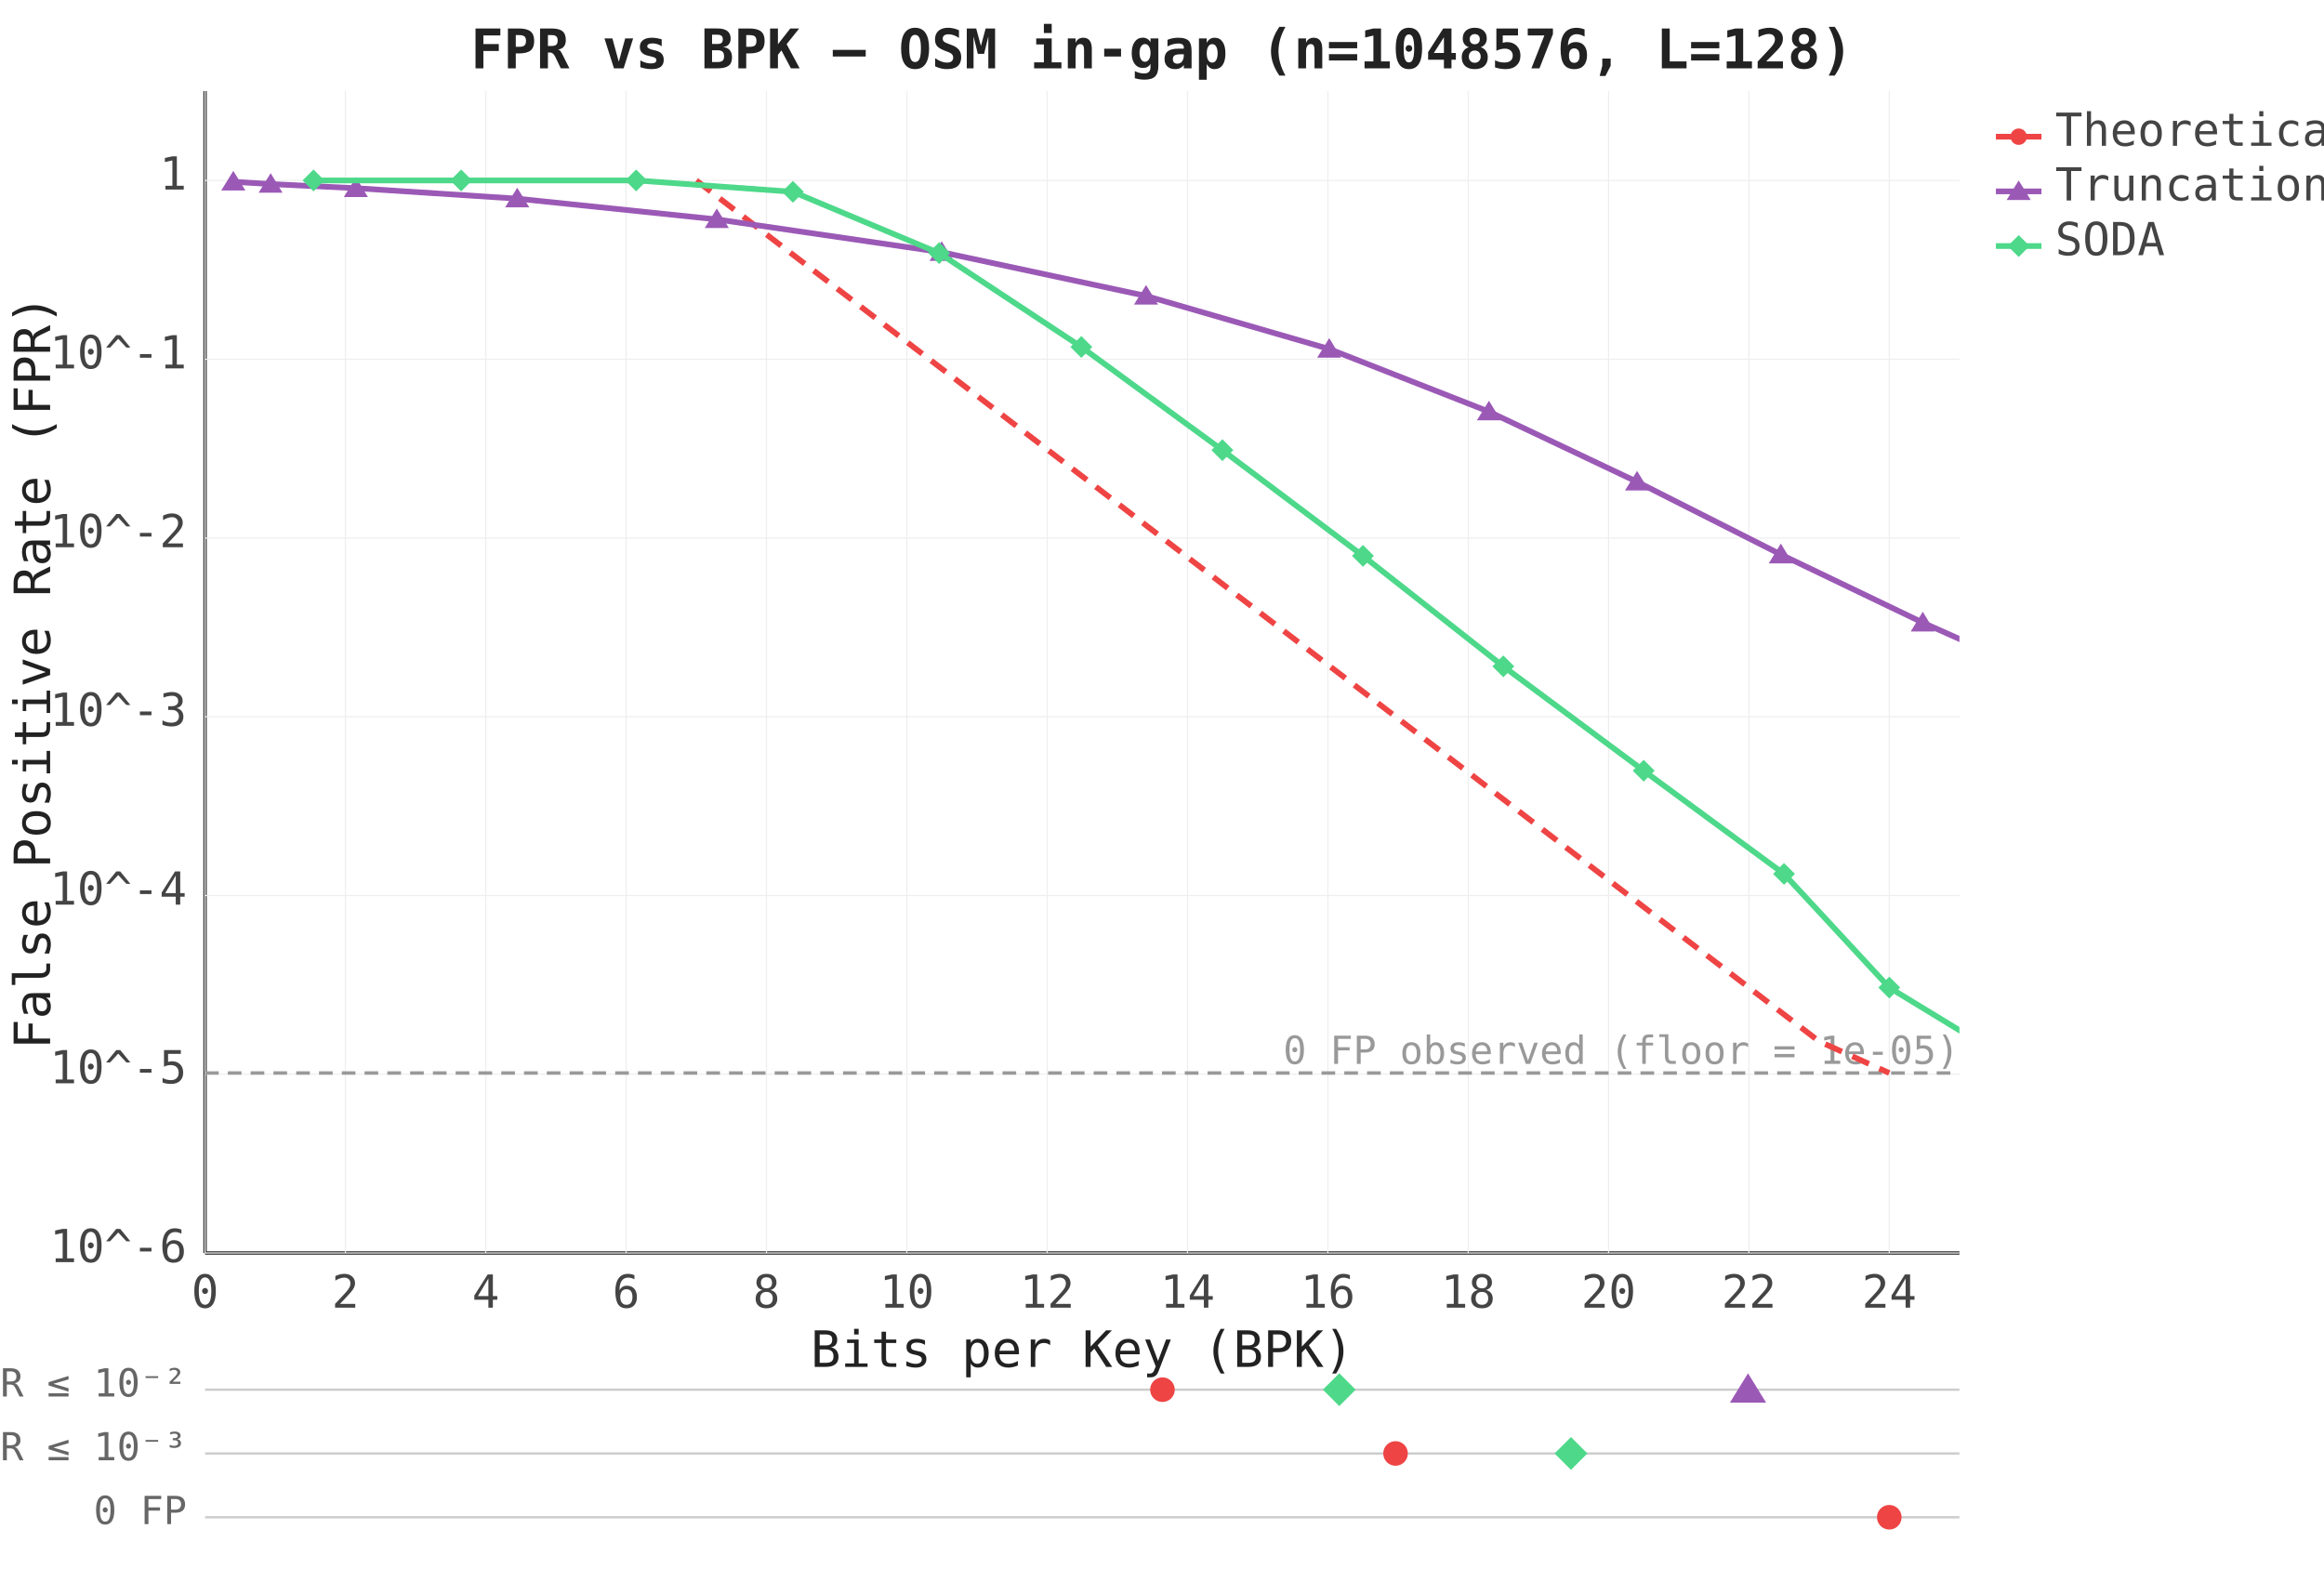
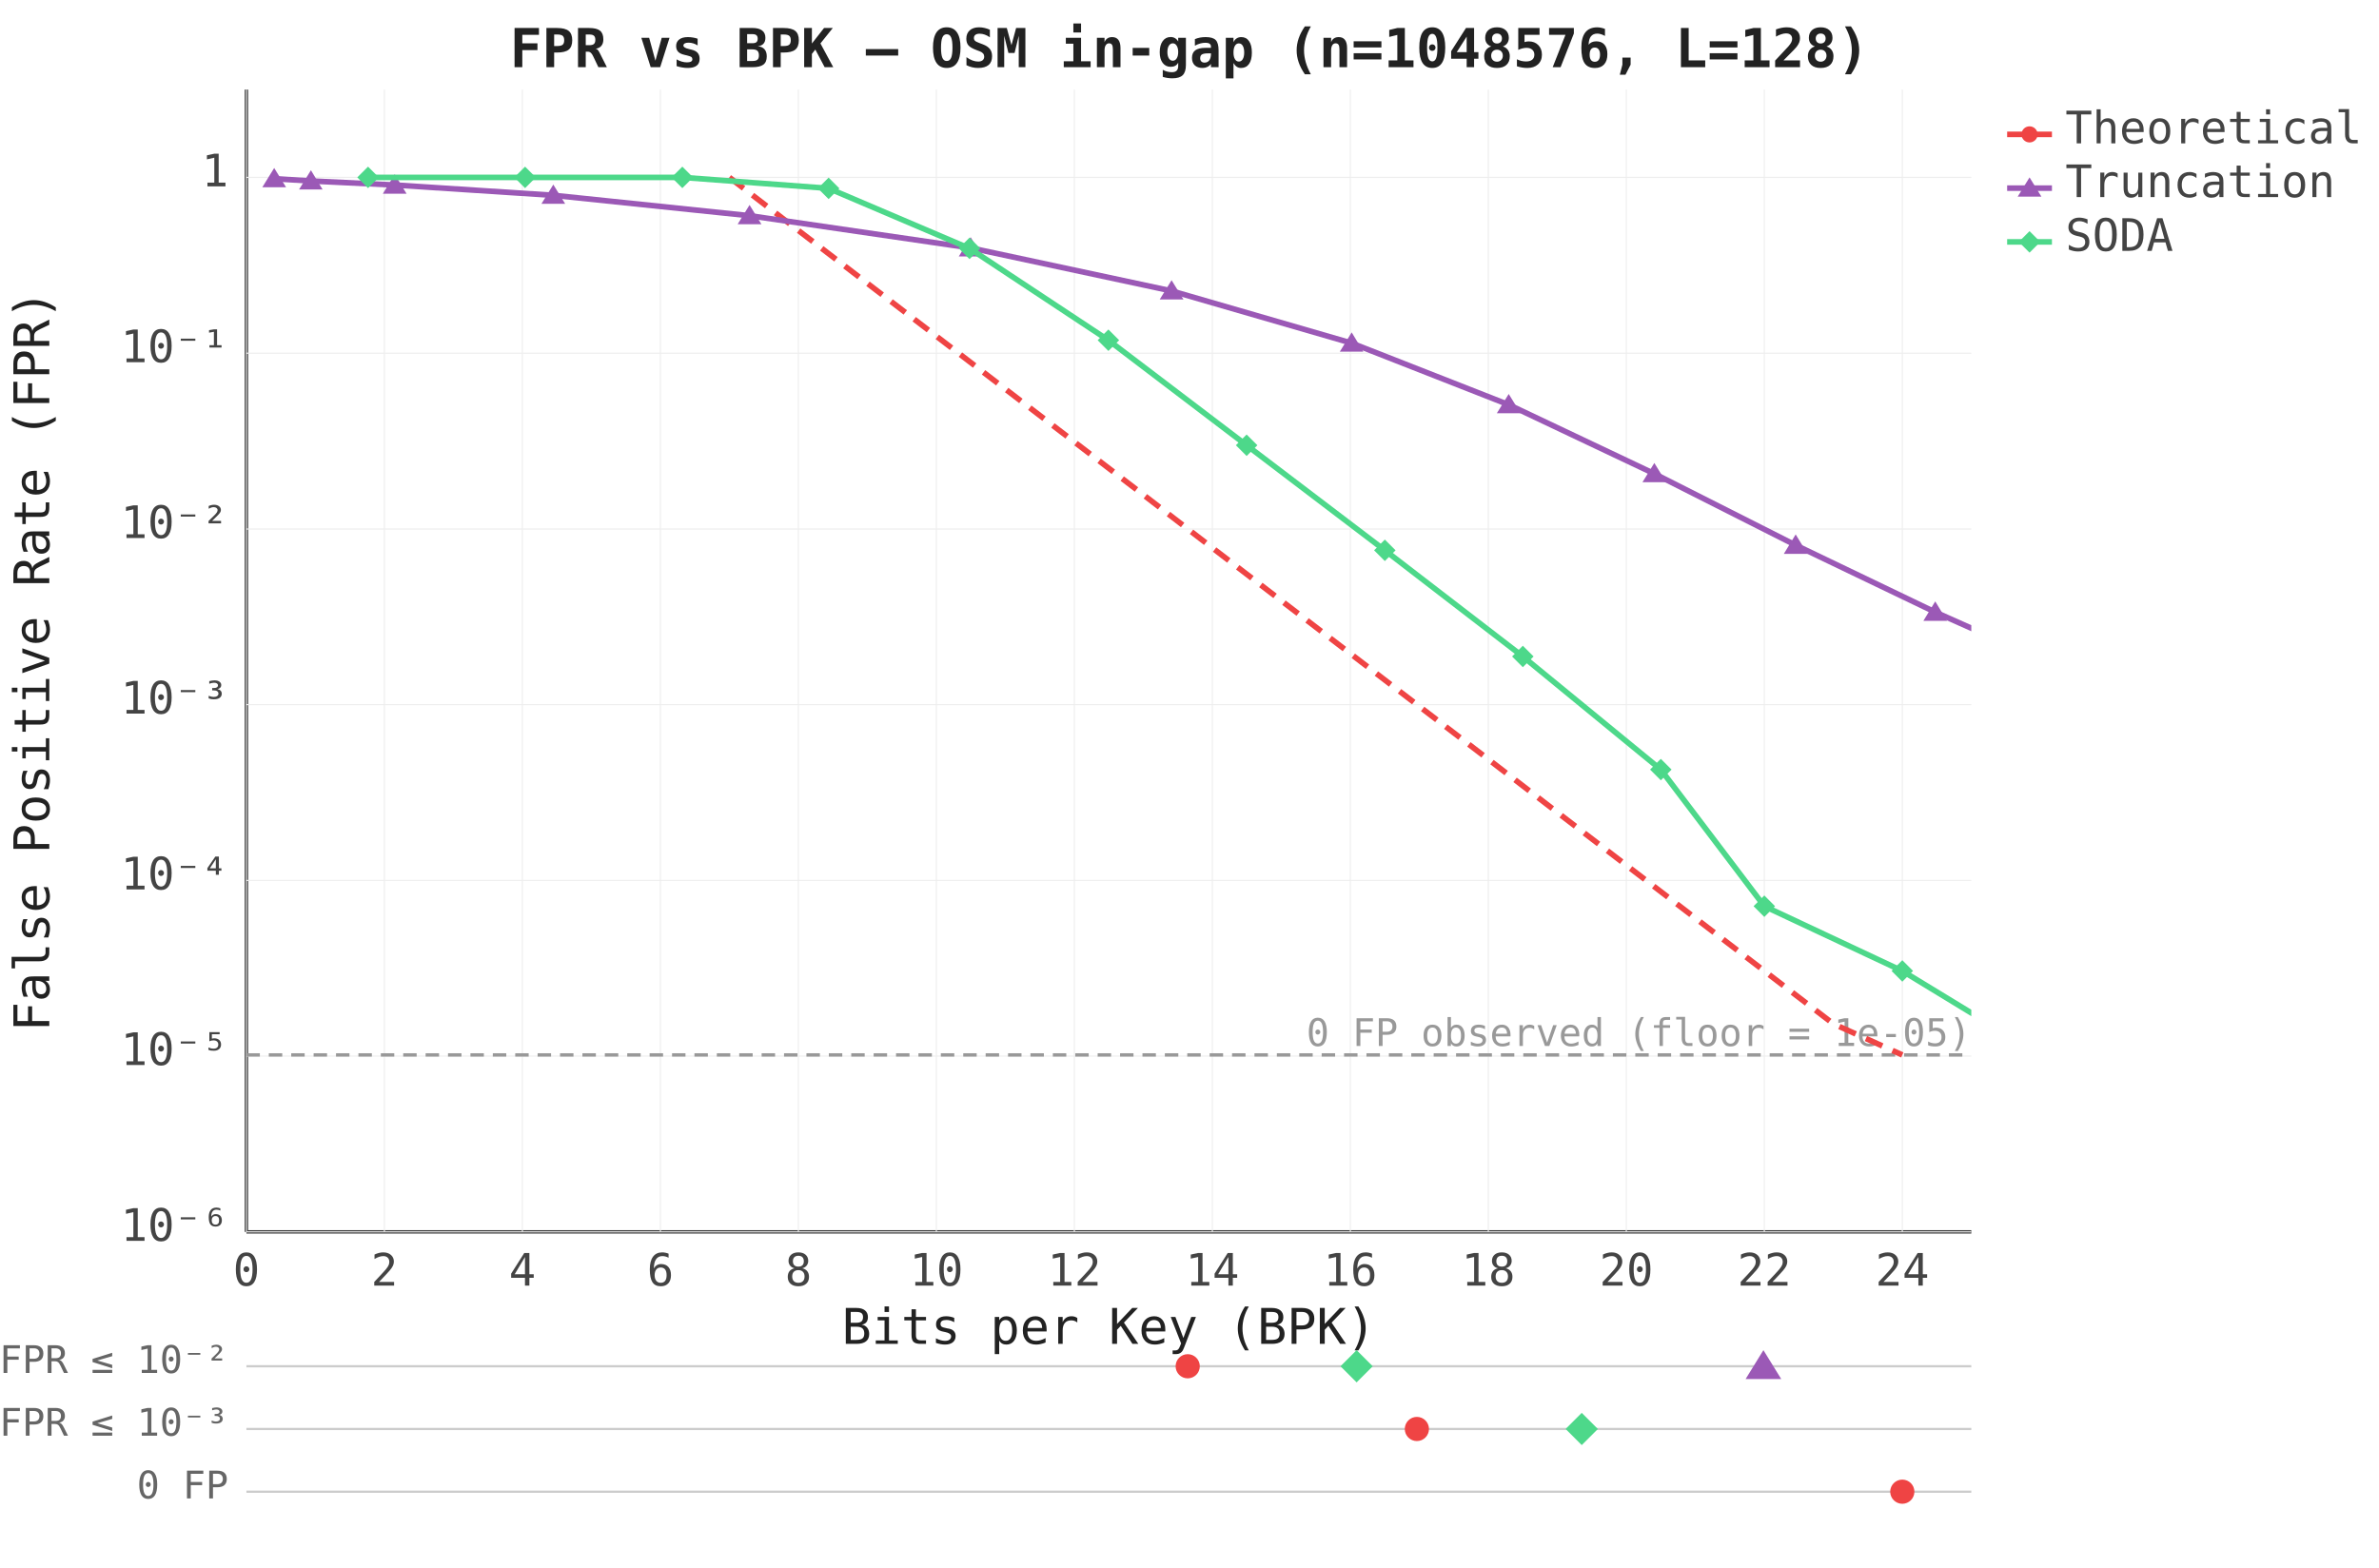
- <svg xmlns="http://www.w3.org/2000/svg" width="1020" height="700" viewBox="0 0 1020 700">
+ <svg xmlns="http://www.w3.org/2000/svg" width="1062" height="700" viewBox="0 0 1062 700">
  <defs>
    <clipPath id="plot-region">
-       <rect x="90.0" y="40.0" width="770.0" height="510.0" />
+       <rect x="110.0" y="40.0" width="770.0" height="510.0" />
    </clipPath>
  </defs>
  <style>text{font-family:Menlo,Monaco,monospace;font-size:22px;fill:#222} .axis{stroke:#333;stroke-width:1.5} .grid{stroke:#eee;stroke-width:0.5} .label{font-size:20px;fill:#444}</style>
-   <text x="510" y="30" text-anchor="middle" style="font-size:24px;font-weight:bold">FPR vs BPK — OSM in-gap (n=1048576, L=128)</text>
-   <line class="axis" x1="90.0" y1="550.0" x2="860.0" y2="550.0" />
-   <line class="axis" x1="90.0" y1="40.0" x2="90.0" y2="550.0" />
-   <line class="grid" x1="90.0" y1="550.0" x2="860.0" y2="550.0" />
-   <text class="label" x="82.0" y="554.0" text-anchor="end">10^-6</text>
-   <line class="grid" x1="90.0" y1="471.5" x2="860.0" y2="471.5" />
-   <text class="label" x="82.0" y="475.5" text-anchor="end">10^-5</text>
-   <line class="grid" x1="90.0" y1="393.1" x2="860.0" y2="393.1" />
-   <text class="label" x="82.0" y="397.1" text-anchor="end">10^-4</text>
-   <line class="grid" x1="90.0" y1="314.6" x2="860.0" y2="314.6" />
-   <text class="label" x="82.0" y="318.6" text-anchor="end">10^-3</text>
-   <line class="grid" x1="90.0" y1="236.2" x2="860.0" y2="236.2" />
-   <text class="label" x="82.0" y="240.2" text-anchor="end">10^-2</text>
-   <line class="grid" x1="90.0" y1="157.7" x2="860.0" y2="157.7" />
-   <text class="label" x="82.0" y="161.7" text-anchor="end">10^-1</text>
-   <line class="grid" x1="90.0" y1="79.2" x2="860.0" y2="79.2" />
-   <text class="label" x="82.0" y="83.2" text-anchor="end">1</text>
-   <line class="grid" x1="90.0" y1="40.0" x2="90.0" y2="550.0" />
-   <text class="label" x="90.0" y="574.0" text-anchor="middle">0</text>
-   <line class="grid" x1="151.6" y1="40.0" x2="151.6" y2="550.0" />
-   <text class="label" x="151.6" y="574.0" text-anchor="middle">2</text>
-   <line class="grid" x1="213.2" y1="40.0" x2="213.2" y2="550.0" />
-   <text class="label" x="213.2" y="574.0" text-anchor="middle">4</text>
-   <line class="grid" x1="274.8" y1="40.0" x2="274.8" y2="550.0" />
-   <text class="label" x="274.8" y="574.0" text-anchor="middle">6</text>
-   <line class="grid" x1="336.4" y1="40.0" x2="336.4" y2="550.0" />
-   <text class="label" x="336.4" y="574.0" text-anchor="middle">8</text>
-   <line class="grid" x1="398.0" y1="40.0" x2="398.0" y2="550.0" />
-   <text class="label" x="398.0" y="574.0" text-anchor="middle">10</text>
-   <line class="grid" x1="459.6" y1="40.0" x2="459.6" y2="550.0" />
-   <text class="label" x="459.6" y="574.0" text-anchor="middle">12</text>
-   <line class="grid" x1="521.2" y1="40.0" x2="521.2" y2="550.0" />
-   <text class="label" x="521.2" y="574.0" text-anchor="middle">14</text>
-   <line class="grid" x1="582.8" y1="40.0" x2="582.8" y2="550.0" />
-   <text class="label" x="582.8" y="574.0" text-anchor="middle">16</text>
-   <line class="grid" x1="644.4" y1="40.0" x2="644.4" y2="550.0" />
-   <text class="label" x="644.4" y="574.0" text-anchor="middle">18</text>
-   <line class="grid" x1="706.0" y1="40.0" x2="706.0" y2="550.0" />
-   <text class="label" x="706.0" y="574.0" text-anchor="middle">20</text>
-   <line class="grid" x1="767.6" y1="40.0" x2="767.6" y2="550.0" />
-   <text class="label" x="767.6" y="574.0" text-anchor="middle">22</text>
-   <line class="grid" x1="829.2" y1="40.0" x2="829.2" y2="550.0" />
-   <text class="label" x="829.2" y="574.0" text-anchor="middle">24</text>
-   <line x1="90.0" y1="471.0" x2="860.0" y2="471.0" stroke="#999" stroke-width="1.5" stroke-dasharray="6,4" />
-   <text x="860.0" y="467.0" text-anchor="end" style="font-size:17px;fill:#999">0 FP observed (floor = 1e-05)</text>
+   <text x="531" y="30" text-anchor="middle" style="font-size:24px;font-weight:bold">FPR vs BPK — OSM in-gap (n=1048576, L=128)</text>
+   <line class="axis" x1="110.0" y1="550.0" x2="880.0" y2="550.0" />
+   <line class="axis" x1="110.0" y1="40.0" x2="110.0" y2="550.0" />
+   <line class="grid" x1="110.0" y1="550.0" x2="880.0" y2="550.0" />
+   <text class="label" x="102.0" y="554.0" text-anchor="end">10⁻⁶</text>
+   <line class="grid" x1="110.0" y1="471.5" x2="880.0" y2="471.5" />
+   <text class="label" x="102.0" y="475.5" text-anchor="end">10⁻⁵</text>
+   <line class="grid" x1="110.0" y1="393.1" x2="880.0" y2="393.1" />
+   <text class="label" x="102.0" y="397.1" text-anchor="end">10⁻⁴</text>
+   <line class="grid" x1="110.0" y1="314.6" x2="880.0" y2="314.6" />
+   <text class="label" x="102.0" y="318.6" text-anchor="end">10⁻³</text>
+   <line class="grid" x1="110.0" y1="236.2" x2="880.0" y2="236.2" />
+   <text class="label" x="102.0" y="240.2" text-anchor="end">10⁻²</text>
+   <line class="grid" x1="110.0" y1="157.7" x2="880.0" y2="157.7" />
+   <text class="label" x="102.0" y="161.7" text-anchor="end">10⁻¹</text>
+   <line class="grid" x1="110.0" y1="79.2" x2="880.0" y2="79.2" />
+   <text class="label" x="102.0" y="83.2" text-anchor="end">1</text>
+   <line class="grid" x1="110.0" y1="40.0" x2="110.0" y2="550.0" />
+   <text class="label" x="110.0" y="574.0" text-anchor="middle">0</text>
+   <line class="grid" x1="171.6" y1="40.0" x2="171.6" y2="550.0" />
+   <text class="label" x="171.6" y="574.0" text-anchor="middle">2</text>
+   <line class="grid" x1="233.2" y1="40.0" x2="233.2" y2="550.0" />
+   <text class="label" x="233.2" y="574.0" text-anchor="middle">4</text>
+   <line class="grid" x1="294.8" y1="40.0" x2="294.8" y2="550.0" />
+   <text class="label" x="294.8" y="574.0" text-anchor="middle">6</text>
+   <line class="grid" x1="356.4" y1="40.0" x2="356.4" y2="550.0" />
+   <text class="label" x="356.4" y="574.0" text-anchor="middle">8</text>
+   <line class="grid" x1="418.0" y1="40.0" x2="418.0" y2="550.0" />
+   <text class="label" x="418.0" y="574.0" text-anchor="middle">10</text>
+   <line class="grid" x1="479.6" y1="40.0" x2="479.6" y2="550.0" />
+   <text class="label" x="479.6" y="574.0" text-anchor="middle">12</text>
+   <line class="grid" x1="541.2" y1="40.0" x2="541.2" y2="550.0" />
+   <text class="label" x="541.2" y="574.0" text-anchor="middle">14</text>
+   <line class="grid" x1="602.8" y1="40.0" x2="602.8" y2="550.0" />
+   <text class="label" x="602.8" y="574.0" text-anchor="middle">16</text>
+   <line class="grid" x1="664.4" y1="40.0" x2="664.4" y2="550.0" />
+   <text class="label" x="664.4" y="574.0" text-anchor="middle">18</text>
+   <line class="grid" x1="726.0" y1="40.0" x2="726.0" y2="550.0" />
+   <text class="label" x="726.0" y="574.0" text-anchor="middle">20</text>
+   <line class="grid" x1="787.6" y1="40.0" x2="787.6" y2="550.0" />
+   <text class="label" x="787.6" y="574.0" text-anchor="middle">22</text>
+   <line class="grid" x1="849.2" y1="40.0" x2="849.2" y2="550.0" />
+   <text class="label" x="849.2" y="574.0" text-anchor="middle">24</text>
+   <line x1="110.0" y1="471.0" x2="880.0" y2="471.0" stroke="#999" stroke-width="1.5" stroke-dasharray="6,4" />
+   <text x="880.0" y="467.0" text-anchor="end" style="font-size:17px;fill:#999">0 FP observed (floor = 1e-05)</text>
  <g clip-path="url(#plot-region)">
-     <polyline fill="none" stroke="#ef4444" stroke-width="2.5" stroke-dasharray="8,5" points="305.6,79.2 336.4,102.9 367.2,126.5 398.0,150.1 428.8,173.7 459.6,197.3 490.4,220.9 521.2,244.6 552.0,268.2 582.8,291.8 613.6,315.4 644.4,339.0 675.2,362.7 706.0,386.3 736.8,409.9 767.6,433.5 798.4,457.1 829.2,471.0" />
-     <polyline fill="none" stroke="#9b59b6" stroke-width="2.5" points="102.4,79.8 118.8,80.8 156.2,82.6 227.0,87.2 314.6,96.3 413.3,110.7 503.0,129.9 583.4,153.2 653.5,180.7 718.5,211.5 781.6,243.4 843.9,273.3 905.8,300.9 967.5,333.8 1029.3,365.6 1091.0,392.5" />
-     <polygon points="102.4,75.0 107.7,83.6 97.1,83.6" fill="#9b59b6" />
-     <polygon points="118.8,76.0 124.0,84.6 113.5,84.6" fill="#9b59b6" />
-     <polygon points="156.2,77.8 161.5,86.5 150.9,86.5" fill="#9b59b6" />
-     <polygon points="227.0,82.4 232.3,91.0 221.7,91.0" fill="#9b59b6" />
-     <polygon points="314.6,91.5 319.9,100.1 309.3,100.1" fill="#9b59b6" />
-     <polygon points="413.3,105.9 418.6,114.5 408.0,114.5" fill="#9b59b6" />
-     <polygon points="503.0,125.1 508.3,133.7 497.7,133.7" fill="#9b59b6" />
-     <polygon points="583.4,148.4 588.6,157.0 578.1,157.0" fill="#9b59b6" />
-     <polygon points="653.5,175.9 658.8,184.5 648.2,184.5" fill="#9b59b6" />
-     <polygon points="718.5,206.7 723.8,215.3 713.2,215.3" fill="#9b59b6" />
-     <polygon points="781.6,238.6 786.9,247.3 776.3,247.3" fill="#9b59b6" />
-     <polygon points="843.9,268.5 849.2,277.2 838.6,277.2" fill="#9b59b6" />
-     <polygon points="905.8,296.1 911.1,304.7 900.5,304.7" fill="#9b59b6" />
-     <polygon points="967.5,329.0 972.8,337.6 962.3,337.6" fill="#9b59b6" />
-     <polygon points="1029.3,360.8 1034.6,369.5 1024.0,369.5" fill="#9b59b6" />
-     <polygon points="1091.0,387.7 1096.2,396.3 1085.7,396.3" fill="#9b59b6" />
-     <polyline fill="none" stroke="#4dd88a" stroke-width="2.5" points="137.6,79.2 202.4,79.2 279.2,79.2 348.0,84.2 412.2,111.1 474.6,152.3 536.5,197.6 598.2,244.0 659.8,292.5 721.4,338.3 783.0,383.6 829.2,433.5 890.8,471.0" />
-     <polygon points="137.6,74.4 142.4,79.2 137.6,84.0 132.8,79.2" fill="#4dd88a" />
-     <polygon points="202.4,74.4 207.2,79.2 202.4,84.0 197.6,79.2" fill="#4dd88a" />
-     <polygon points="279.2,74.4 284.0,79.2 279.2,84.0 274.4,79.2" fill="#4dd88a" />
-     <polygon points="348.0,79.4 352.8,84.2 348.0,89.0 343.2,84.2" fill="#4dd88a" />
-     <polygon points="412.2,106.3 417.0,111.1 412.2,115.9 407.4,111.1" fill="#4dd88a" />
-     <polygon points="474.6,147.5 479.4,152.3 474.6,157.1 469.8,152.3" fill="#4dd88a" />
-     <polygon points="536.5,192.8 541.3,197.6 536.5,202.4 531.7,197.6" fill="#4dd88a" />
-     <polygon points="598.2,239.2 603.0,244.0 598.2,248.8 593.4,244.0" fill="#4dd88a" />
-     <polygon points="659.8,287.7 664.6,292.5 659.8,297.3 655.0,292.5" fill="#4dd88a" />
-     <polygon points="721.4,333.5 726.2,338.3 721.4,343.1 716.6,338.3" fill="#4dd88a" />
-     <polygon points="783.0,378.8 787.8,383.6 783.0,388.4 778.2,383.6" fill="#4dd88a" />
-     <polygon points="829.2,428.7 834.0,433.5 829.2,438.3 824.4,433.5" fill="#4dd88a" />
-     <polygon points="890.8,466.2 895.6,471.0 890.8,475.8 886.0,471.0" fill="#4dd88a" />
+     <polyline fill="none" stroke="#ef4444" stroke-width="2.5" stroke-dasharray="8,5" points="325.6,79.2 356.4,102.9 387.2,126.5 418.0,150.1 448.8,173.7 479.6,197.3 510.4,220.9 541.2,244.6 572.0,268.2 602.8,291.8 633.6,315.4 664.4,339.0 695.2,362.7 726.0,386.3 756.8,409.9 787.6,433.5 818.4,457.1 849.2,471.0" />
+     <polyline fill="none" stroke="#9b59b6" stroke-width="2.5" points="122.4,79.8 138.8,80.8 176.2,82.6 247.0,87.2 334.6,96.3 433.3,110.7 523.0,129.9 603.4,153.2 673.5,180.7 738.5,211.5 801.6,243.4 863.9,273.3 925.8,300.9 987.5,333.8 1049.3,365.6 1111.0,392.5" />
+     <polygon points="122.4,75.0 127.7,83.6 117.1,83.6" fill="#9b59b6" />
+     <polygon points="138.8,76.0 144.0,84.6 133.5,84.6" fill="#9b59b6" />
+     <polygon points="176.2,77.8 181.5,86.5 170.9,86.5" fill="#9b59b6" />
+     <polygon points="247.0,82.4 252.3,91.0 241.7,91.0" fill="#9b59b6" />
+     <polygon points="334.6,91.5 339.9,100.1 329.3,100.1" fill="#9b59b6" />
+     <polygon points="433.3,105.9 438.6,114.5 428.0,114.5" fill="#9b59b6" />
+     <polygon points="523.0,125.1 528.3,133.7 517.7,133.7" fill="#9b59b6" />
+     <polygon points="603.4,148.4 608.6,157.0 598.1,157.0" fill="#9b59b6" />
+     <polygon points="673.5,175.9 678.8,184.5 668.2,184.5" fill="#9b59b6" />
+     <polygon points="738.5,206.7 743.8,215.3 733.2,215.3" fill="#9b59b6" />
+     <polygon points="801.6,238.6 806.9,247.3 796.3,247.3" fill="#9b59b6" />
+     <polygon points="863.9,268.5 869.2,277.2 858.6,277.2" fill="#9b59b6" />
+     <polygon points="925.8,296.1 931.1,304.7 920.5,304.7" fill="#9b59b6" />
+     <polygon points="987.5,329.0 992.8,337.6 982.3,337.6" fill="#9b59b6" />
+     <polygon points="1049.3,360.8 1054.6,369.5 1044.0,369.5" fill="#9b59b6" />
+     <polygon points="1111.0,387.7 1116.2,396.3 1105.7,396.3" fill="#9b59b6" />
+     <polyline fill="none" stroke="#4dd88a" stroke-width="2.5" points="164.3,79.2 234.4,79.2 304.6,79.2 369.9,84.1 432.8,110.9 494.8,151.9 556.5,198.8 618.2,245.7 679.8,293.1 741.4,343.6 787.6,404.6 849.2,433.5 910.8,471.0" />
+     <polygon points="164.3,74.4 169.1,79.2 164.3,84.0 159.5,79.2" fill="#4dd88a" />
+     <polygon points="234.4,74.4 239.2,79.2 234.4,84.0 229.6,79.2" fill="#4dd88a" />
+     <polygon points="304.6,74.4 309.4,79.2 304.6,84.0 299.8,79.2" fill="#4dd88a" />
+     <polygon points="369.9,79.3 374.7,84.1 369.9,88.9 365.1,84.1" fill="#4dd88a" />
+     <polygon points="432.8,106.1 437.6,110.9 432.8,115.7 428.0,110.9" fill="#4dd88a" />
+     <polygon points="494.8,147.1 499.6,151.9 494.8,156.7 490.0,151.9" fill="#4dd88a" />
+     <polygon points="556.5,194.0 561.3,198.8 556.5,203.6 551.7,198.8" fill="#4dd88a" />
+     <polygon points="618.2,240.9 623.0,245.7 618.2,250.5 613.4,245.7" fill="#4dd88a" />
+     <polygon points="679.8,288.3 684.6,293.1 679.8,297.9 675.0,293.1" fill="#4dd88a" />
+     <polygon points="741.4,338.8 746.2,343.6 741.4,348.4 736.6,343.6" fill="#4dd88a" />
+     <polygon points="787.6,399.8 792.4,404.6 787.6,409.4 782.8,404.6" fill="#4dd88a" />
+     <polygon points="849.2,428.7 854.0,433.5 849.2,438.3 844.4,433.5" fill="#4dd88a" />
+     <polygon points="910.8,466.2 915.6,471.0 910.8,475.8 906.0,471.0" fill="#4dd88a" />
  </g>
-   <line x1="876" y1="60" x2="896" y2="60" stroke="#ef4444" stroke-width="2.5" stroke-dasharray="8,5" />
-   <circle cx="886.0" cy="60.0" r="3.6" fill="#ef4444" />
-   <text class="label" x="902" y="64">Theoretical</text>
-   <line x1="876" y1="84" x2="896" y2="84" stroke="#9b59b6" stroke-width="2.5" />
-   <polygon points="886.0,79.2 891.3,87.8 880.7,87.8" fill="#9b59b6" />
-   <text class="label" x="902" y="88">Truncation</text>
-   <line x1="876" y1="108" x2="896" y2="108" stroke="#4dd88a" stroke-width="2.5" />
-   <polygon points="886.0,103.2 890.8,108.0 886.0,112.8 881.2,108.0" fill="#4dd88a" />
-   <text class="label" x="902" y="112">SODA</text>
-   <text x="475" y="600" text-anchor="middle" style="font-size:22px">Bits per Key (BPK)</text>
+   <line x1="896" y1="60" x2="916" y2="60" stroke="#ef4444" stroke-width="2.5" stroke-dasharray="8,5" />
+   <circle cx="906.0" cy="60.0" r="3.6" fill="#ef4444" />
+   <text class="label" x="922" y="64">Theoretical</text>
+   <line x1="896" y1="84" x2="916" y2="84" stroke="#9b59b6" stroke-width="2.5" />
+   <polygon points="906.0,79.2 911.3,87.8 900.7,87.8" fill="#9b59b6" />
+   <text class="label" x="922" y="88">Truncation</text>
+   <line x1="896" y1="108" x2="916" y2="108" stroke="#4dd88a" stroke-width="2.5" />
+   <polygon points="906.0,103.2 910.8,108.0 906.0,112.8 901.2,108.0" fill="#4dd88a" />
+   <text class="label" x="922" y="112">SODA</text>
+   <text x="495" y="600" text-anchor="middle" style="font-size:22px">Bits per Key (BPK)</text>
  <text transform="translate(22,295) rotate(-90)" text-anchor="middle" style="font-size:22px">False Positive Rate (FPR)</text>
-   <line x1="90.0" y1="610.0" x2="860.0" y2="610.0" stroke="#ccc" stroke-width="1" />
-   <text x="82.0" y="613.0" text-anchor="end" style="font-size:17px;fill:#666">FPR ≤ 10⁻²</text>
-   <g transform="translate(510.2,610.0) scale(1.5) translate(-510.2,-610.0)">
-     <circle cx="510.2" cy="610.0" r="3.6" fill="#ef4444" />
+   <line x1="110.0" y1="610.0" x2="880.0" y2="610.0" stroke="#ccc" stroke-width="1" />
+   <text x="102.0" y="613.0" text-anchor="end" style="font-size:17px;fill:#666">FPR ≤ 10⁻²</text>
+   <g transform="translate(530.2,610.0) scale(1.5) translate(-530.2,-610.0)">
+     <circle cx="530.2" cy="610.0" r="3.6" fill="#ef4444" />
  </g>
-   <g transform="translate(767.2,610.0) scale(1.5) translate(-767.2,-610.0)">
-     <polygon points="767.2,605.2 772.5,613.8 761.9,613.8" fill="#9b59b6" />
+   <g transform="translate(787.2,610.0) scale(1.5) translate(-787.2,-610.0)">
+     <polygon points="787.2,605.2 792.5,613.8 781.9,613.8" fill="#9b59b6" />
  </g>
-   <g transform="translate(587.8,610.0) scale(1.5) translate(-587.8,-610.0)">
-     <polygon points="587.8,605.2 592.6,610.0 587.8,614.8 583.0,610.0" fill="#4dd88a" />
+   <g transform="translate(605.6,610.0) scale(1.5) translate(-605.6,-610.0)">
+     <polygon points="605.6,605.2 610.4,610.0 605.6,614.8 600.8,610.0" fill="#4dd88a" />
  </g>
-   <line x1="90.0" y1="638.0" x2="860.0" y2="638.0" stroke="#ccc" stroke-width="1" />
-   <text x="82.0" y="641.0" text-anchor="end" style="font-size:17px;fill:#666">FPR ≤ 10⁻³</text>
-   <g transform="translate(612.5,638.0) scale(1.5) translate(-612.5,-638.0)">
-     <circle cx="612.5" cy="638.0" r="3.6" fill="#ef4444" />
+   <line x1="110.0" y1="638.0" x2="880.0" y2="638.0" stroke="#ccc" stroke-width="1" />
+   <text x="102.0" y="641.0" text-anchor="end" style="font-size:17px;fill:#666">FPR ≤ 10⁻³</text>
+   <g transform="translate(632.5,638.0) scale(1.5) translate(-632.5,-638.0)">
+     <circle cx="632.5" cy="638.0" r="3.6" fill="#ef4444" />
  </g>
-   <g transform="translate(689.5,638.0) scale(1.5) translate(-689.5,-638.0)">
-     <polygon points="689.5,633.2 694.3,638.0 689.5,642.8 684.7,638.0" fill="#4dd88a" />
+   <g transform="translate(706.1,638.0) scale(1.5) translate(-706.1,-638.0)">
+     <polygon points="706.1,633.2 710.9,638.0 706.1,642.8 701.3,638.0" fill="#4dd88a" />
  </g>
-   <line x1="90.0" y1="666.0" x2="860.0" y2="666.0" stroke="#ccc" stroke-width="1" />
-   <text x="82.0" y="669.0" text-anchor="end" style="font-size:17px;fill:#666">0 FP</text>
-   <g transform="translate(829.2,666.0) scale(1.5) translate(-829.2,-666.0)">
-     <circle cx="829.2" cy="666.0" r="3.6" fill="#ef4444" />
+   <line x1="110.0" y1="666.0" x2="880.0" y2="666.0" stroke="#ccc" stroke-width="1" />
+   <text x="102.0" y="669.0" text-anchor="end" style="font-size:17px;fill:#666">0 FP</text>
+   <g transform="translate(849.2,666.0) scale(1.5) translate(-849.2,-666.0)">
+     <circle cx="849.2" cy="666.0" r="3.6" fill="#ef4444" />
  </g>
</svg>
